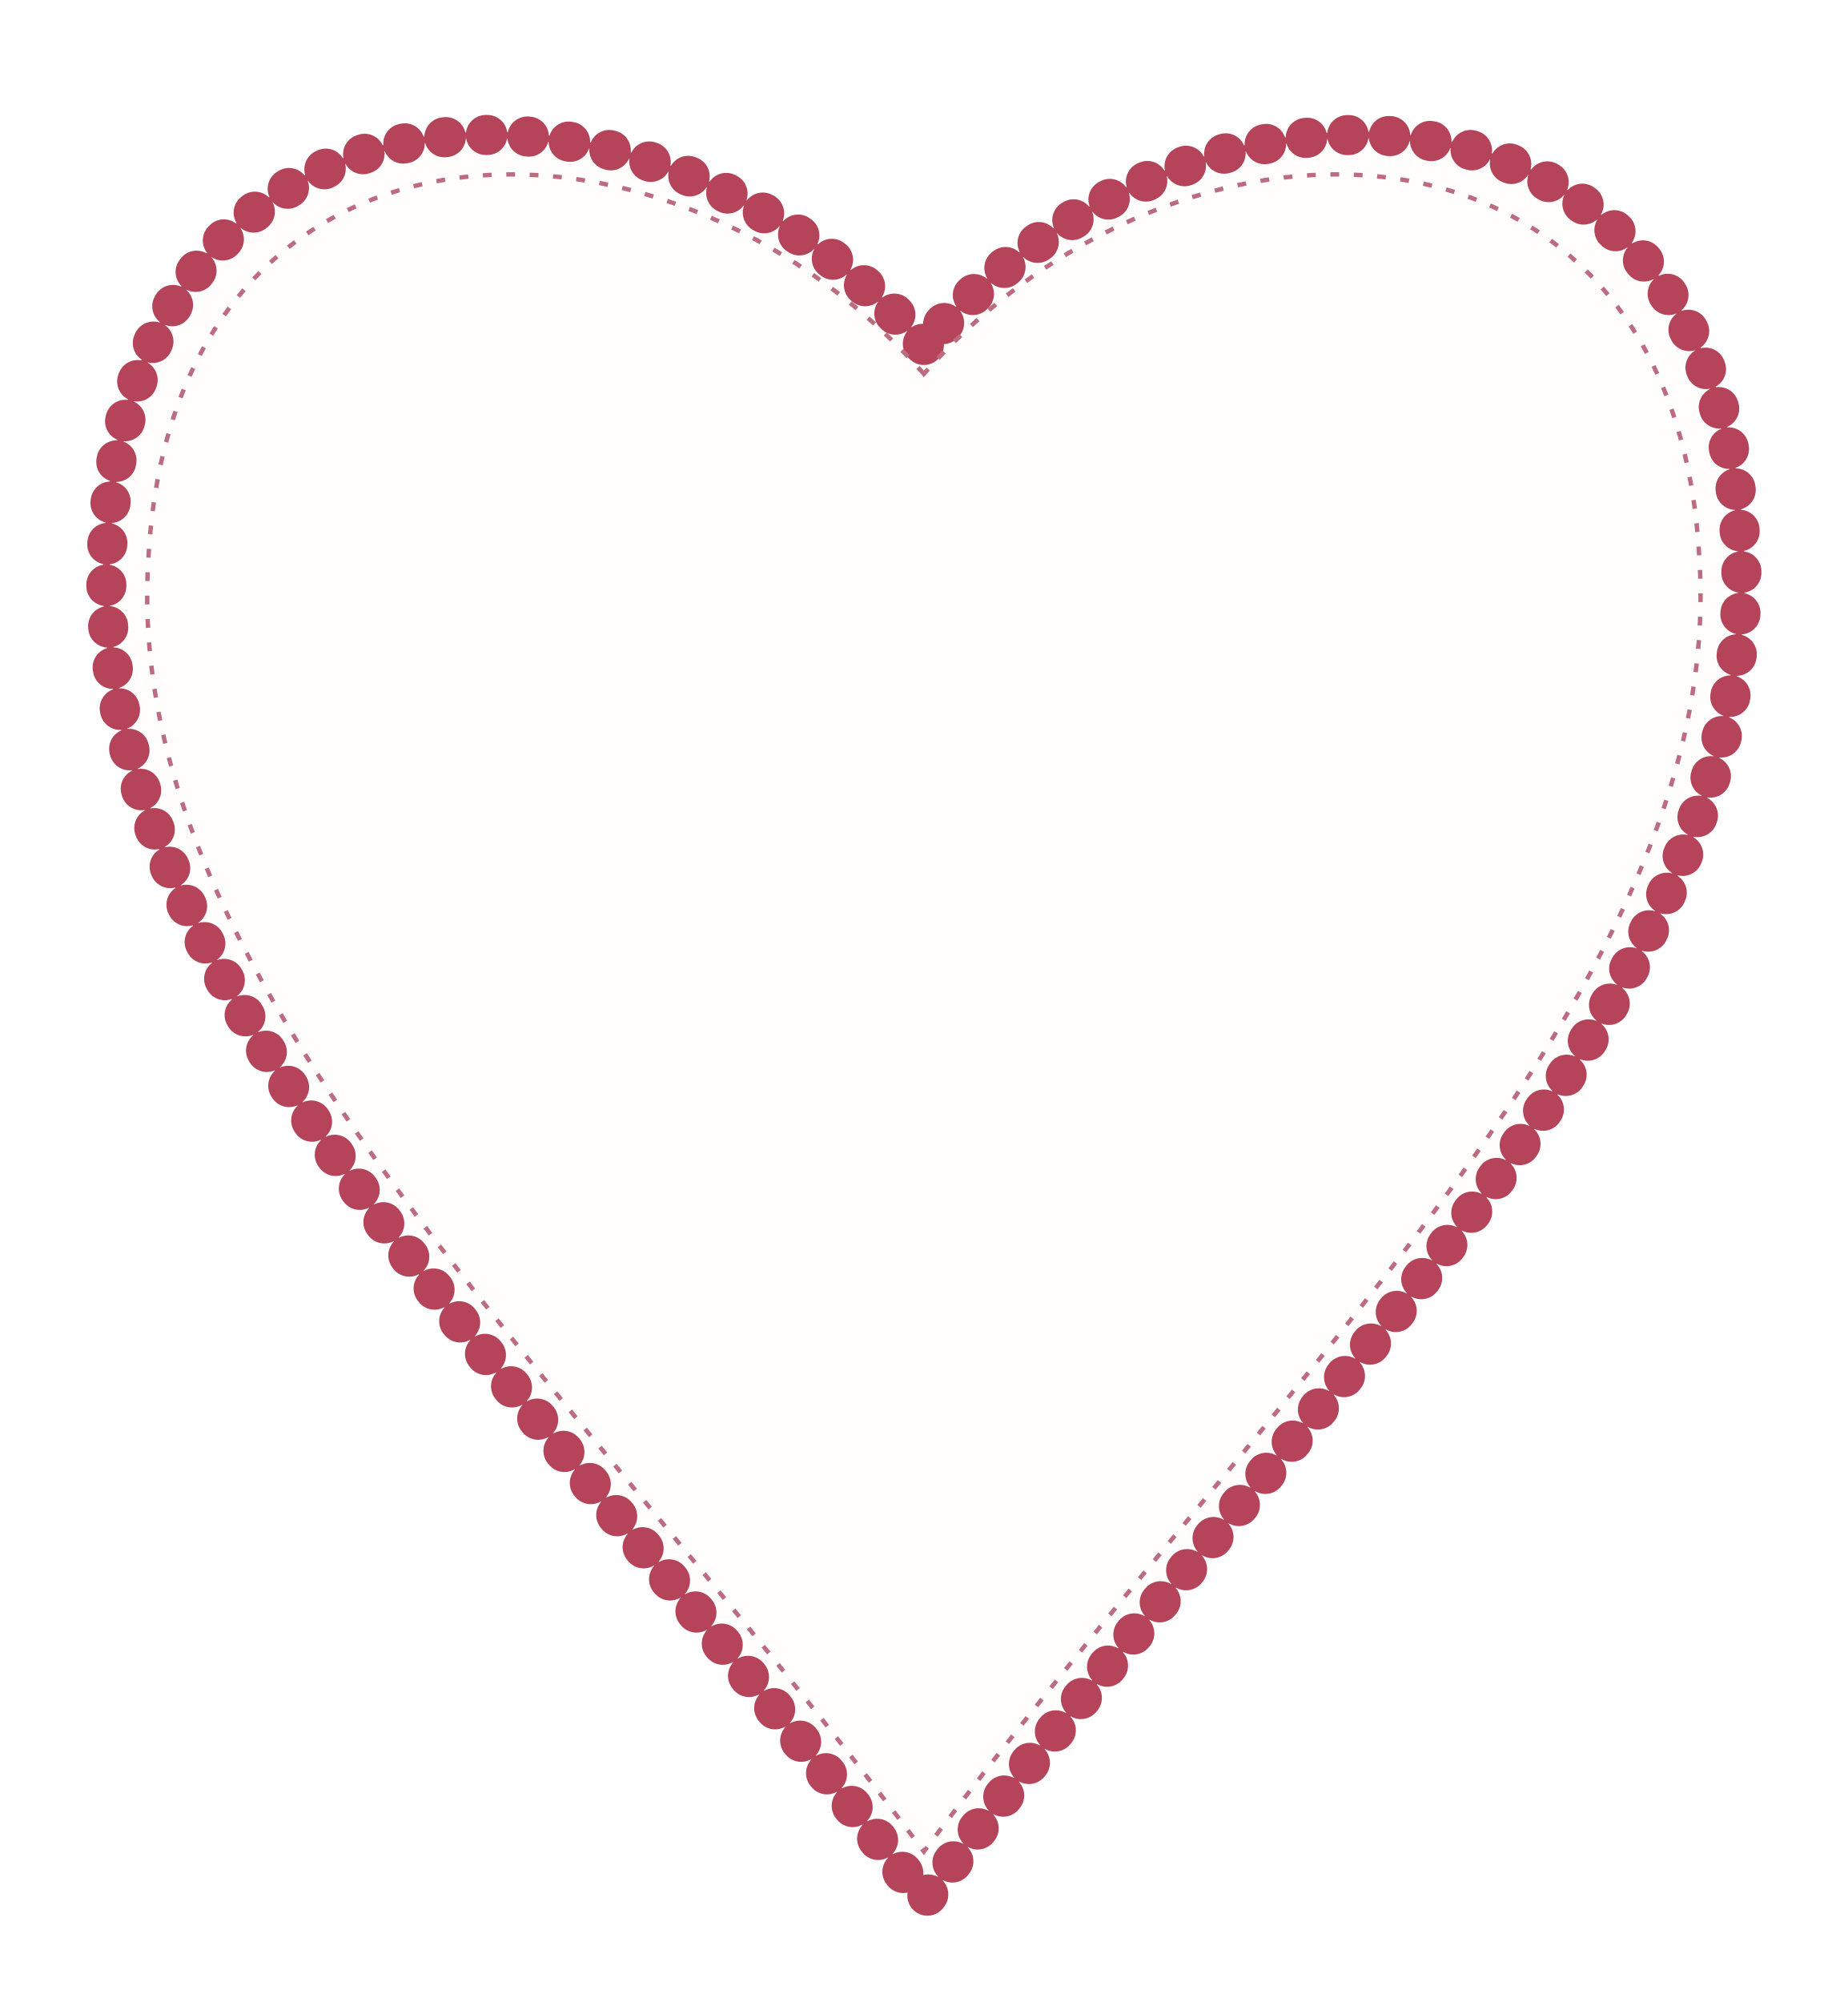
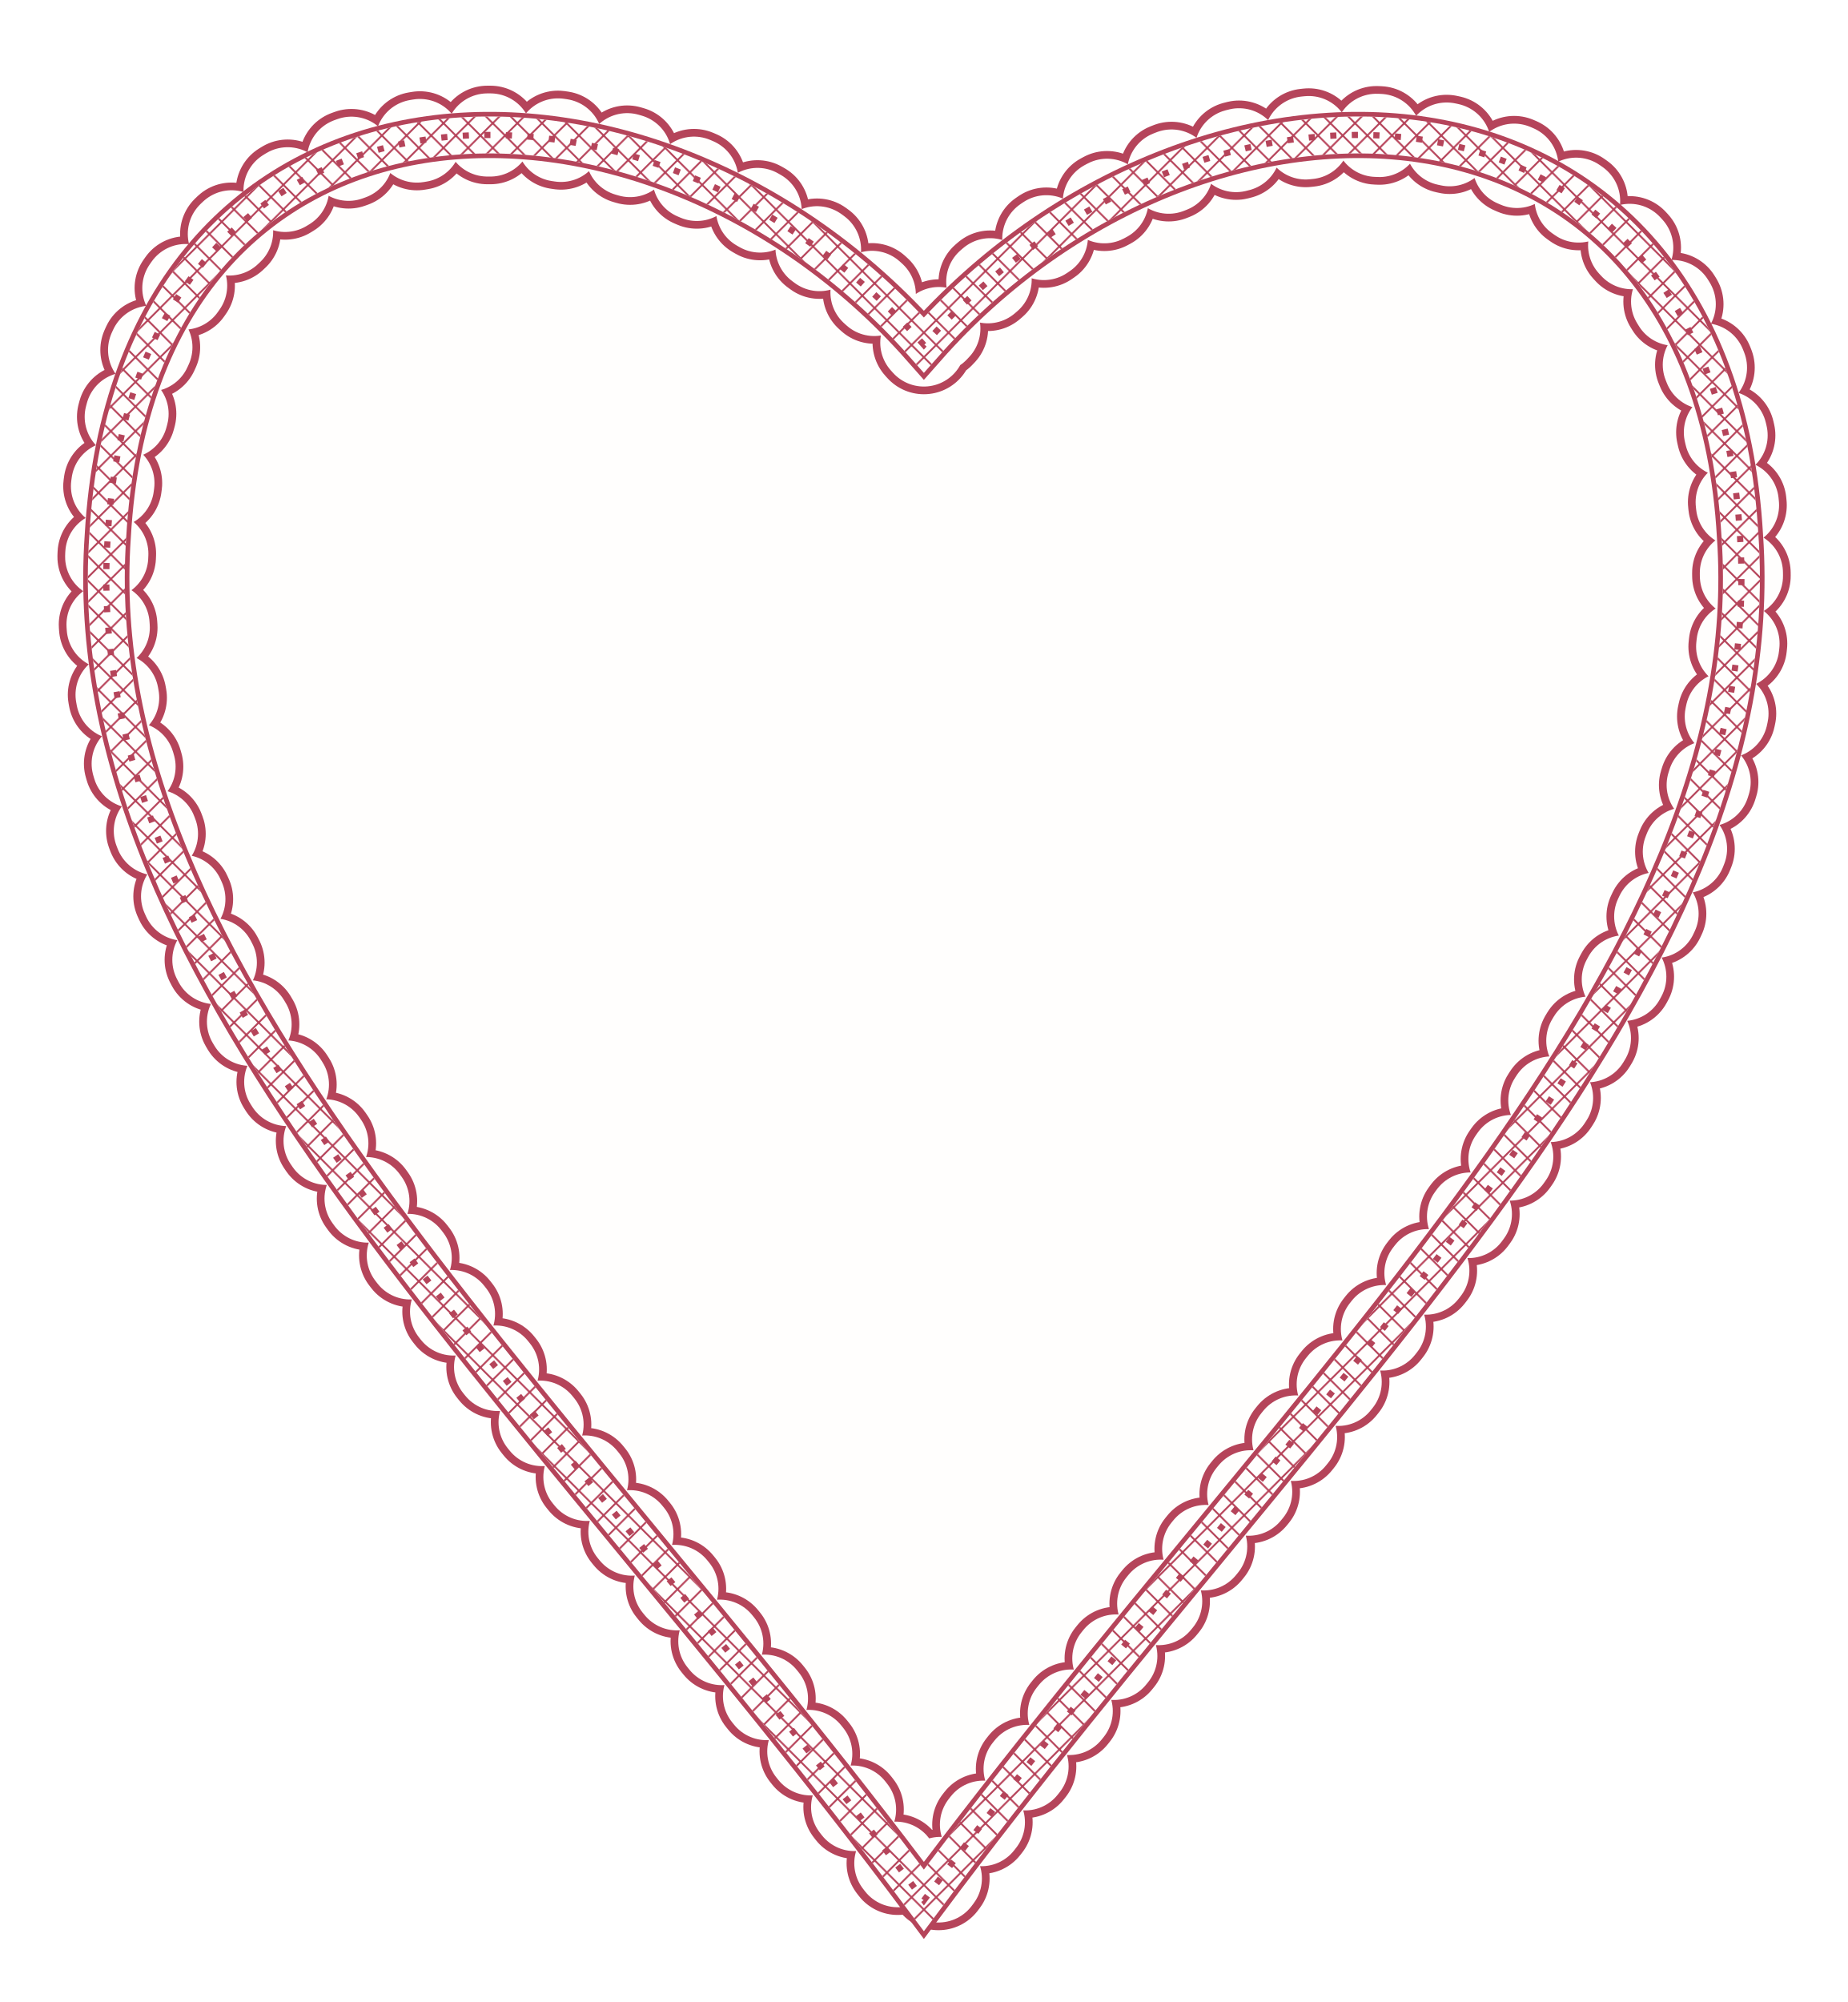
<svg xmlns="http://www.w3.org/2000/svg" viewBox="0 0 600 650">
-   <path d="M300 112 C210 10 44 16 35 174 C25 317 173 447 300 617 C427 447 575 317 565 174 C556 16 390 10 300 112 Z" fill="#fffefd" stroke="#b5445a" stroke-width="2" />
-   <path d="M300 112 C210 10 44 16 35 174 C25 317 173 447 300 617 C427 447 575 317 565 174 C556 16 390 10 300 112 Z" fill="none" stroke="#b5445a" stroke-width="13" stroke-linecap="round" stroke-dasharray=".5 13" />
-   <path d="M300 112 C210 10 44 16 35 174 C25 317 173 447 300 617 C427 447 575 317 565 174 C556 16 390 10 300 112 Z" transform="translate(15 15) scale(.95)" fill="none" stroke="#bc6c7e" stroke-width="1.5" stroke-dasharray="3 5" />
+   <defs>
+     <pattern id="mesh" width="8" height="8" patternUnits="userSpaceOnUse">
+       <path d="M0 0L8 8M8 0L0 8" fill="none" stroke="#b5445a" stroke-width=".6" />
+     </pattern>
+   </defs>
+   <path d="M300 112 C210 10 44 16 35 174 C25 317 173 447 300 617 C427 447 575 317 565 174 C556 16 390 10 300 112 Z" fill="#fffefd" stroke="#b5445a" stroke-width="32" stroke-linecap="round" stroke-dasharray="1 22" />
+   <path d="M300 112 C210 10 44 16 35 174 C25 317 173 447 300 617 C427 447 575 317 565 174 C556 16 390 10 300 112 Z" fill="none" stroke="#fffefd" stroke-width="27" stroke-linecap="round" stroke-dasharray="1 22" />
+   <path d="M300 112 C210 10 44 16 35 174 C25 317 173 447 300 617 C427 447 575 317 565 174 C556 16 390 10 300 112 Z" fill="none" stroke="#b5445a" stroke-width="15" />
+   <path d="M300 112 C210 10 44 16 35 174 C25 317 173 447 300 617 C427 447 575 317 565 174 C556 16 390 10 300 112 Z" fill="none" stroke="#fffefd" stroke-width="12" />
+   <path d="M300 112 C210 10 44 16 35 174 C25 317 173 447 300 617 C427 447 575 317 565 174 C556 16 390 10 300 112 Z" fill="none" stroke="url(#mesh)" stroke-width="12" />
+   <path d="M300 112 C210 10 44 16 35 174 C25 317 173 447 300 617 C427 447 575 317 565 174 C556 16 390 10 300 112 Z" fill="none" stroke="#b5445a" stroke-width="2" stroke-dasharray="2 5" />
</svg>
